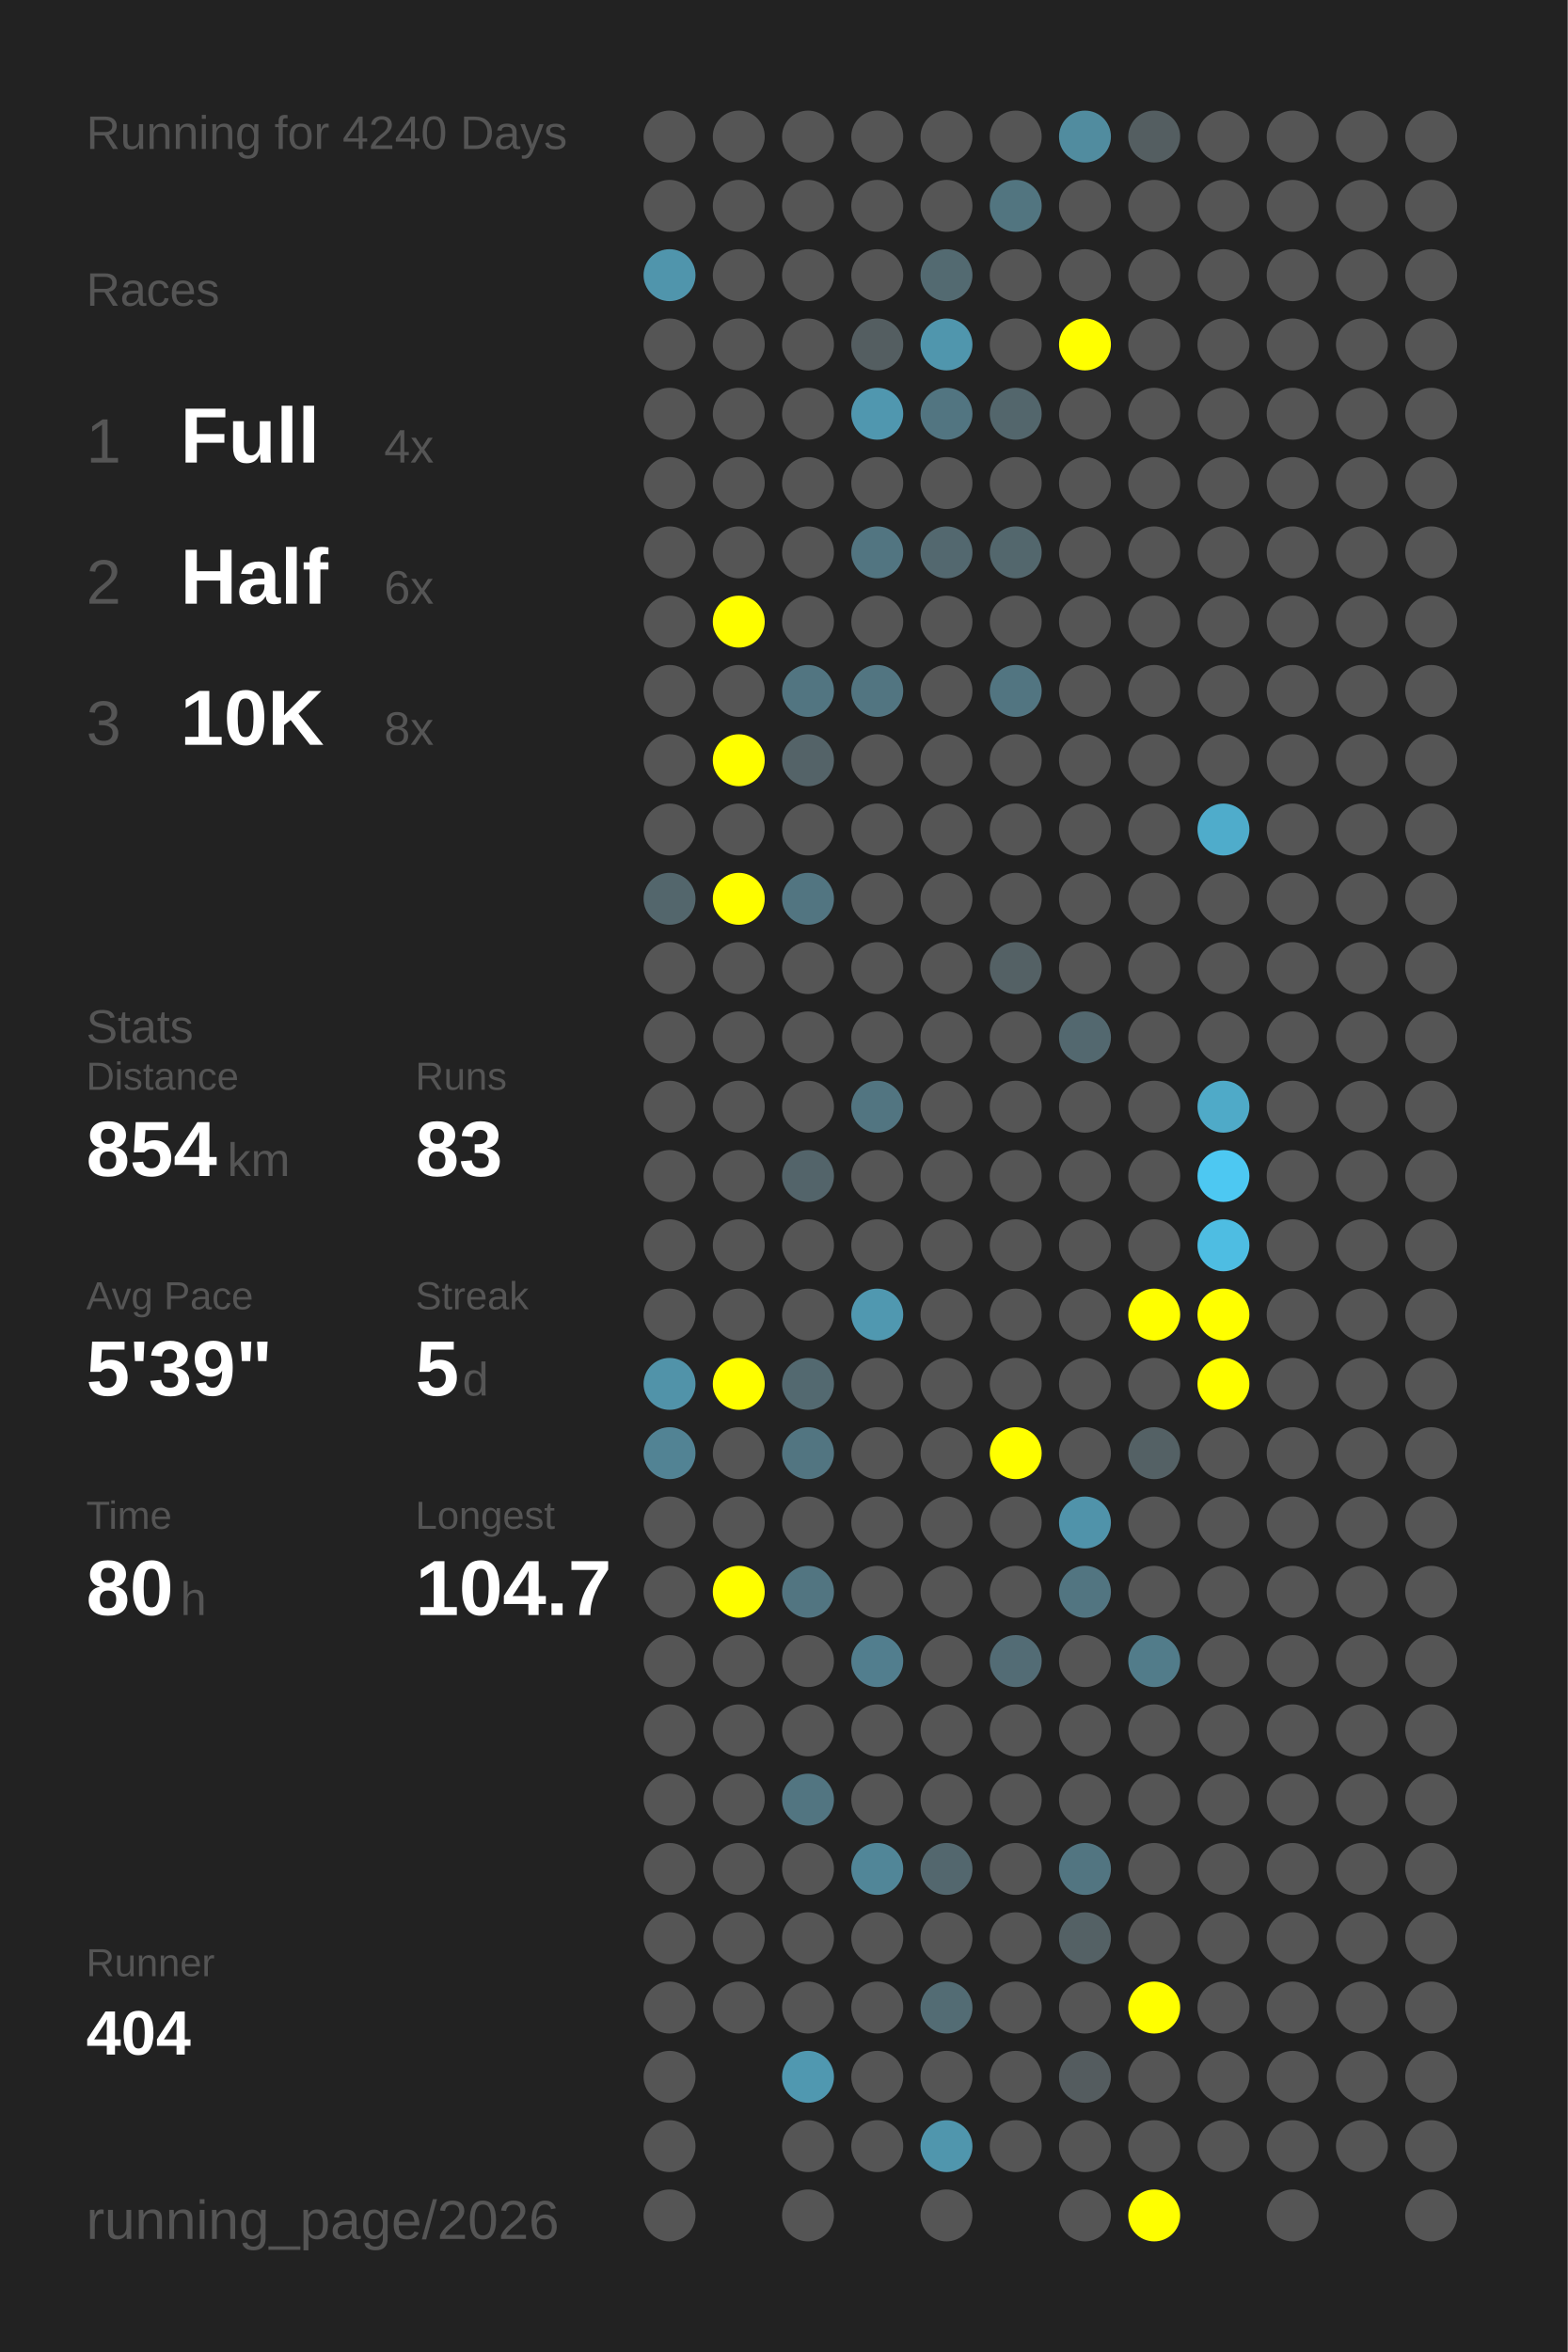
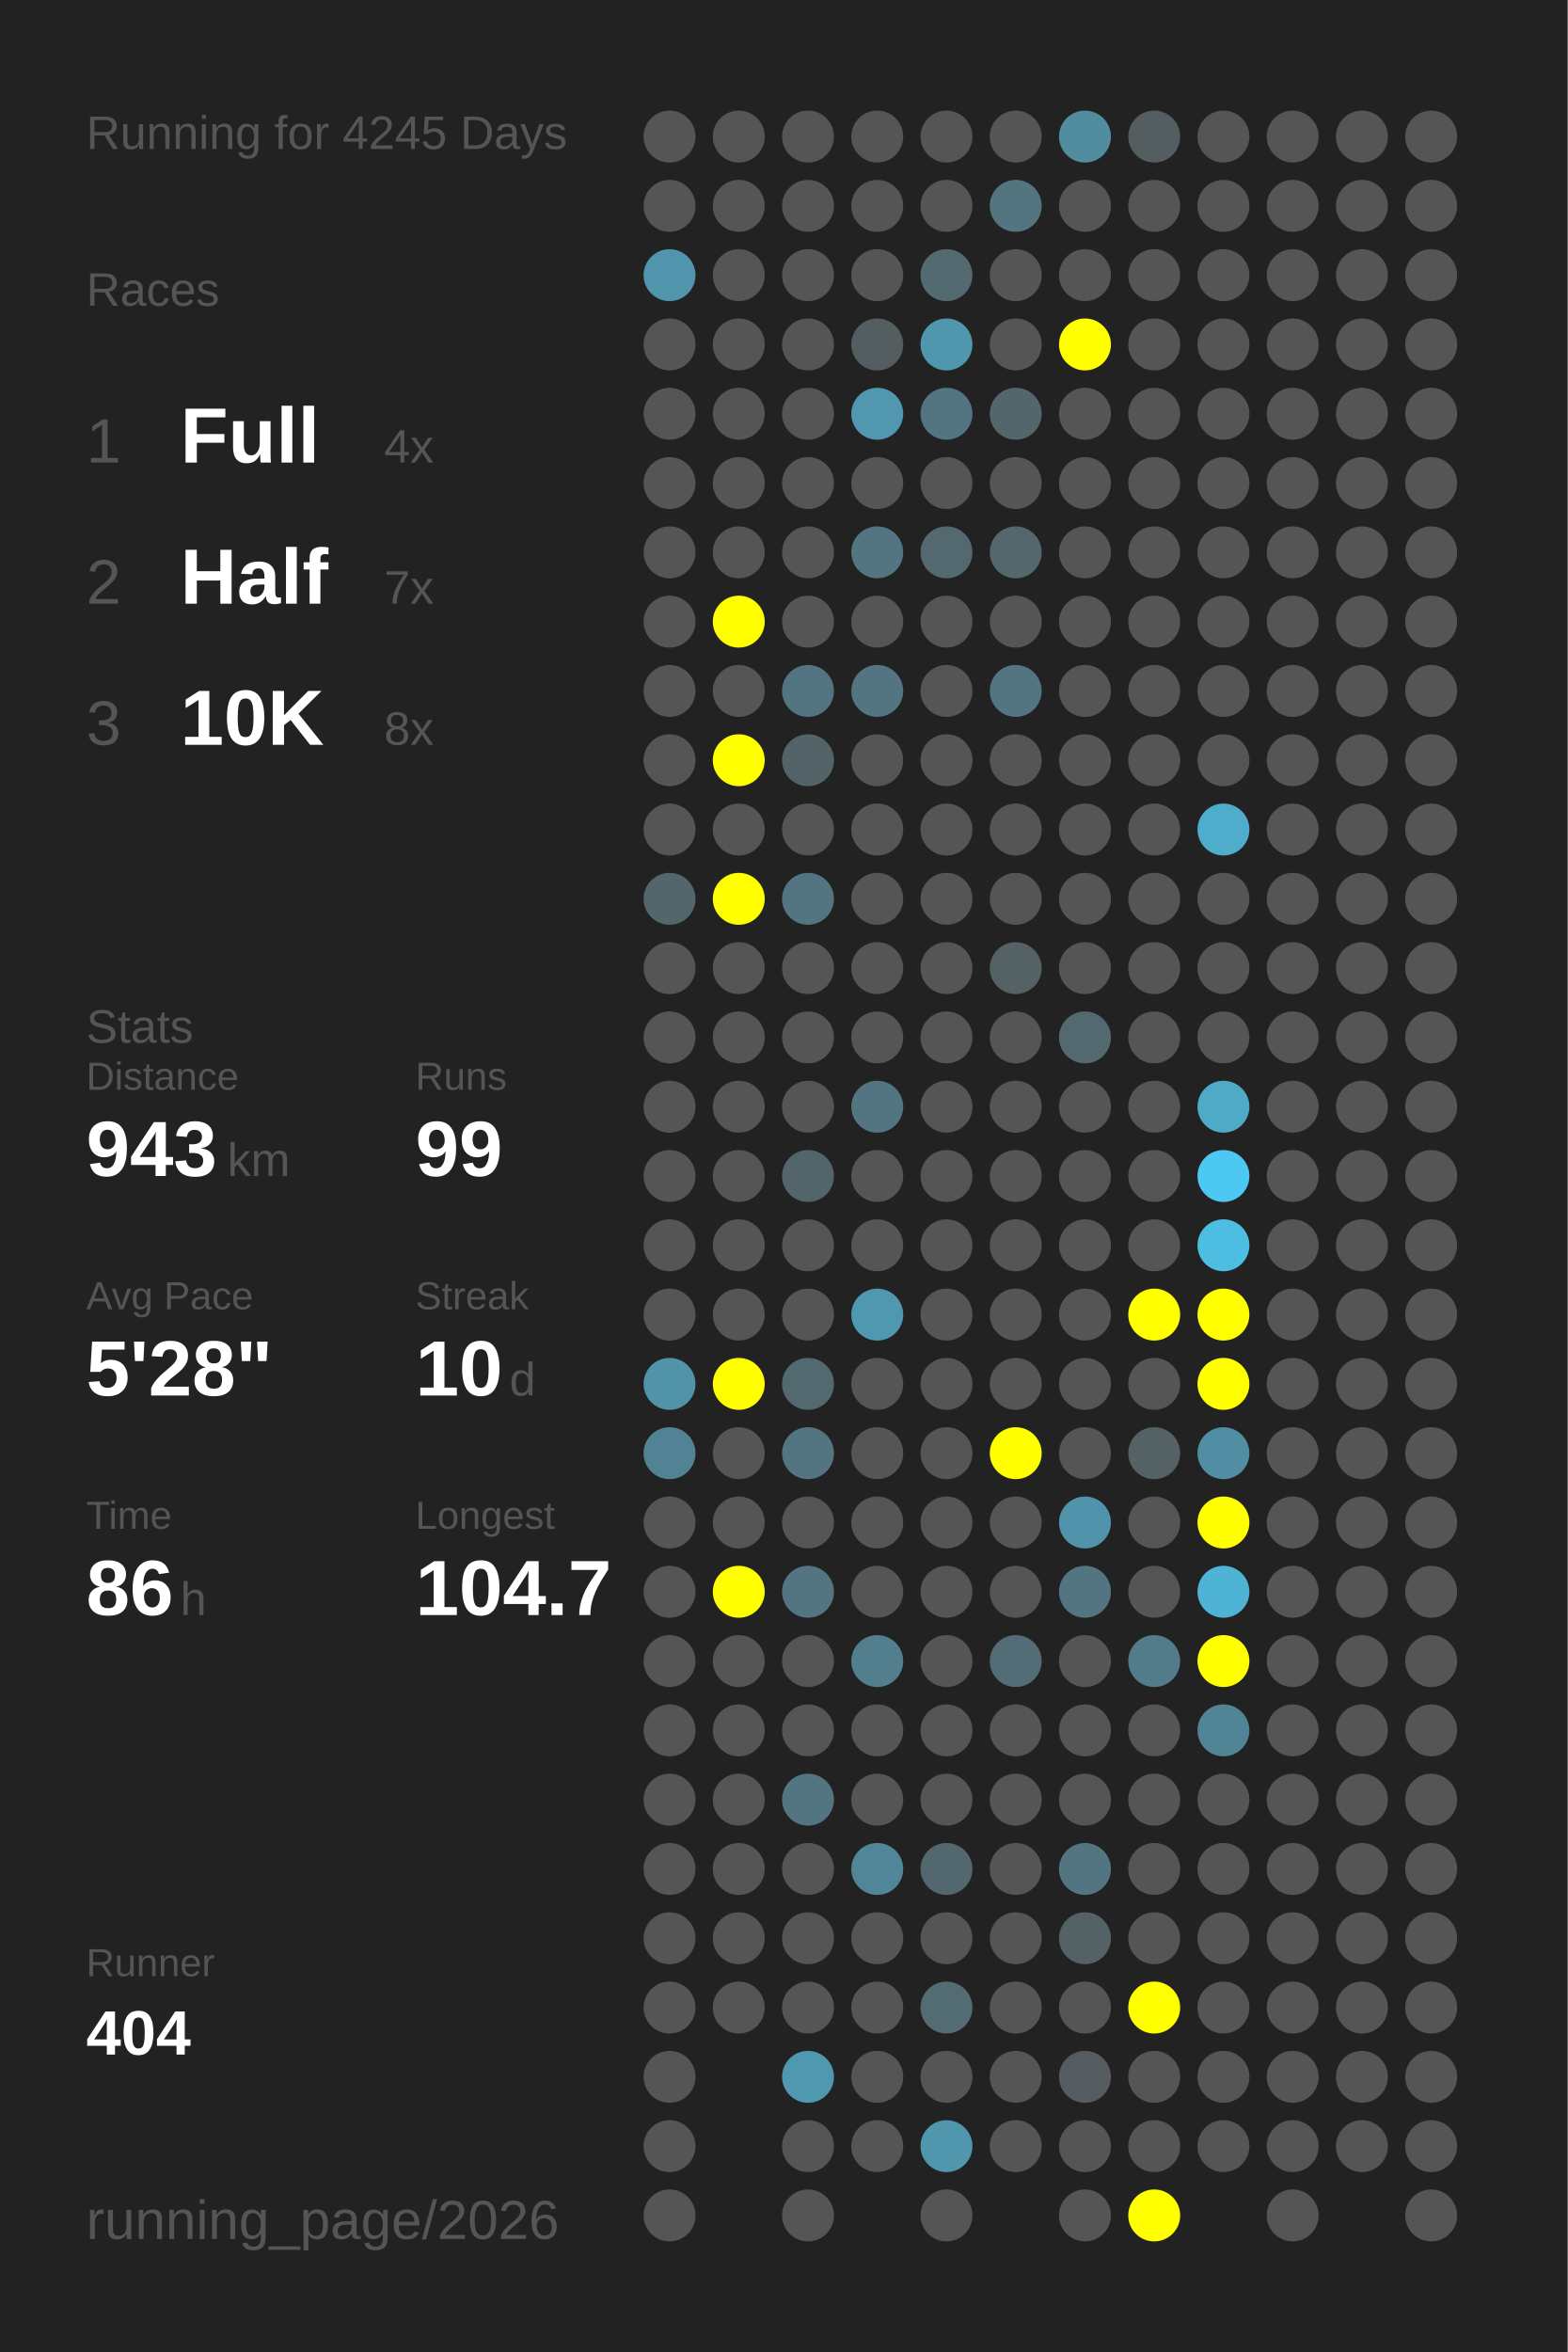
<svg xmlns="http://www.w3.org/2000/svg" baseProfile="full" height="300mm" version="1.1" viewBox="0,0,200,300" width="200mm">
  <defs />
  <rect fill="#222222" height="300" width="200" x="0" y="0" />
-   <text fill="#555555" style="font-size:6px; font-family:Arial;" x="11" y="19">Running for 4240 Days</text>
+   <text fill="#555555" style="font-size:6px; font-family:Arial;" x="11" y="19">Running for 4245 Days</text>
  <text fill="#555555" style="font-size:6px; font-family:Arial;" x="11" y="39">Races</text>
  <text fill="#555555" style="font-size:8px; font-family:Arial;" x="11" y="59">1</text>
  <text fill="#FFFFFF" style="font-size:10px; font-family:Arial; font-weight:bold;" x="23" y="59">Full</text>
  <text fill="#555555" style="font-size:6px; font-family:Arial;" x="49" y="59">4x</text>
  <text fill="#555555" style="font-size:8px; font-family:Arial;" x="11" y="77">2</text>
  <text fill="#FFFFFF" style="font-size:10px; font-family:Arial; font-weight:bold;" x="23" y="77">Half</text>
-   <text fill="#555555" style="font-size:6px; font-family:Arial;" x="49" y="77">6x</text>
+   <text fill="#555555" style="font-size:6px; font-family:Arial;" x="49" y="77">7x</text>
  <text fill="#555555" style="font-size:8px; font-family:Arial;" x="11" y="95">3</text>
  <text fill="#FFFFFF" style="font-size:10px; font-family:Arial; font-weight:bold;" x="23" y="95">10K</text>
  <text fill="#555555" style="font-size:6px; font-family:Arial;" x="49" y="95">8x</text>
  <text fill="#555555" style="font-size:6px; font-family:Arial;" x="11" y="133">Stats</text>
  <text fill="#555555" style="font-size:5px; font-family:Arial;" x="11" y="139">Distance</text>
-   <text fill="#FFFFFF" style="font-size:10px; font-family:Arial; font-weight:bold;" x="11" y="150">854</text>
+   <text fill="#FFFFFF" style="font-size:10px; font-family:Arial; font-weight:bold;" x="11" y="150">943</text>
  <text fill="#555555" style="font-size:6px; font-family:Arial;" x="29" y="150">km</text>
  <text fill="#555555" style="font-size:5px; font-family:Arial;" x="53" y="139">Runs</text>
-   <text fill="#FFFFFF" style="font-size:10px; font-family:Arial; font-weight:bold;" x="53" y="150">83</text>
+   <text fill="#FFFFFF" style="font-size:10px; font-family:Arial; font-weight:bold;" x="53" y="150">99</text>
  <text fill="#555555" style="font-size:5px; font-family:Arial;" x="11" y="167">Avg Pace</text>
-   <text fill="#FFFFFF" style="font-size:10px; font-family:Arial; font-weight:bold;" x="11" y="178">5'39"</text>
+   <text fill="#FFFFFF" style="font-size:10px; font-family:Arial; font-weight:bold;" x="11" y="178">5'28"</text>
  <text fill="#555555" style="font-size:5px; font-family:Arial;" x="53" y="167">Streak</text>
-   <text fill="#FFFFFF" style="font-size:10px; font-family:Arial; font-weight:bold;" x="53" y="178">5</text>
-   <text fill="#555555" style="font-size:6px; font-family:Arial;" x="59" y="178">d</text>
+   <text fill="#FFFFFF" style="font-size:10px; font-family:Arial; font-weight:bold;" x="53" y="178">10</text>
+   <text fill="#555555" style="font-size:6px; font-family:Arial;" x="65" y="178">d</text>
  <text fill="#555555" style="font-size:5px; font-family:Arial;" x="11" y="195">Time</text>
-   <text fill="#FFFFFF" style="font-size:10px; font-family:Arial; font-weight:bold;" x="11" y="206">80</text>
+   <text fill="#FFFFFF" style="font-size:10px; font-family:Arial; font-weight:bold;" x="11" y="206">86</text>
  <text fill="#555555" style="font-size:6px; font-family:Arial;" x="23" y="206">h</text>
  <text fill="#555555" style="font-size:5px; font-family:Arial;" x="53" y="195">Longest</text>
  <text fill="#FFFFFF" style="font-size:10px; font-family:Arial; font-weight:bold;" x="53" y="206">104.7</text>
  <text fill="#555555" style="font-size:5px; font-family:Arial;" x="11" y="252.065">Runner</text>
  <text fill="#FFFFFF" style="font-size:8px; font-family:Arial; font-weight:bold;" x="11" y="262.065">404</text>
  <text fill="#555555" style="font-size:7px; font-family:Arial;" x="11" y="285.581">running_page/2026</text>
  <circle cx="85.417" cy="17.419" fill="#555555" r="3.312" />
  <circle cx="85.417" cy="26.258" fill="#555555" r="3.312" />
  <circle cx="85.417" cy="35.097" fill="#5095ac" r="3.312" />
  <circle cx="85.417" cy="43.935" fill="#555555" r="3.312" />
  <circle cx="85.417" cy="52.774" fill="#555555" r="3.312" />
  <circle cx="85.417" cy="61.613" fill="#555555" r="3.312" />
  <circle cx="85.417" cy="70.452" fill="#555555" r="3.312" />
  <circle cx="85.417" cy="79.29" fill="#555555" r="3.312" />
  <circle cx="85.417" cy="88.129" fill="#555555" r="3.312" />
  <circle cx="85.417" cy="96.968" fill="#555555" r="3.312" />
  <circle cx="85.417" cy="105.806" fill="#555555" r="3.312" />
  <circle cx="85.417" cy="114.645" fill="#53666c" r="3.312" />
  <circle cx="85.417" cy="123.484" fill="#555555" r="3.312" />
  <circle cx="85.417" cy="132.323" fill="#555555" r="3.312" />
  <circle cx="85.417" cy="141.161" fill="#555555" r="3.312" />
  <circle cx="85.417" cy="150" fill="#555555" r="3.312" />
  <circle cx="85.417" cy="158.839" fill="#555555" r="3.312" />
  <circle cx="85.417" cy="167.677" fill="#555555" r="3.312" />
  <circle cx="85.417" cy="176.516" fill="#5193a9" r="3.312" />
  <circle cx="85.417" cy="185.355" fill="#528394" r="3.312" />
  <circle cx="85.417" cy="194.194" fill="#555555" r="3.312" />
  <circle cx="85.417" cy="203.032" fill="#555555" r="3.312" />
  <circle cx="85.417" cy="211.871" fill="#555555" r="3.312" />
  <circle cx="85.417" cy="220.71" fill="#555555" r="3.312" />
  <circle cx="85.417" cy="229.548" fill="#555555" r="3.312" />
  <circle cx="85.417" cy="238.387" fill="#555555" r="3.312" />
  <circle cx="85.417" cy="247.226" fill="#555555" r="3.312" />
  <circle cx="85.417" cy="256.065" fill="#555555" r="3.312" />
  <circle cx="85.417" cy="264.903" fill="#555555" r="3.312" />
  <circle cx="85.417" cy="273.742" fill="#555555" r="3.312" />
  <circle cx="85.417" cy="282.581" fill="#555555" r="3.312" />
  <circle cx="94.25" cy="17.419" fill="#555555" r="3.312" />
  <circle cx="94.25" cy="26.258" fill="#555555" r="3.312" />
  <circle cx="94.25" cy="35.097" fill="#555555" r="3.312" />
  <circle cx="94.25" cy="43.935" fill="#555555" r="3.312" />
  <circle cx="94.25" cy="52.774" fill="#555555" r="3.312" />
  <circle cx="94.25" cy="61.613" fill="#555555" r="3.312" />
  <circle cx="94.25" cy="70.452" fill="#555555" r="3.312" />
  <circle cx="94.25" cy="79.29" fill="#FFFF00" r="3.312" />
  <circle cx="94.25" cy="88.129" fill="#555555" r="3.312" />
  <circle cx="94.25" cy="96.968" fill="#FFFF00" r="3.312" />
  <circle cx="94.25" cy="105.806" fill="#555555" r="3.312" />
  <circle cx="94.25" cy="114.645" fill="#FFFF00" r="3.312" />
  <circle cx="94.25" cy="123.484" fill="#555555" r="3.312" />
  <circle cx="94.25" cy="132.323" fill="#555555" r="3.312" />
  <circle cx="94.25" cy="141.161" fill="#555555" r="3.312" />
  <circle cx="94.25" cy="150" fill="#555555" r="3.312" />
  <circle cx="94.25" cy="158.839" fill="#555555" r="3.312" />
  <circle cx="94.25" cy="167.677" fill="#555555" r="3.312" />
  <circle cx="94.25" cy="176.516" fill="#FFFF00" r="3.312" />
  <circle cx="94.25" cy="185.355" fill="#555555" r="3.312" />
  <circle cx="94.25" cy="194.194" fill="#555555" r="3.312" />
  <circle cx="94.25" cy="203.032" fill="#FFFF00" r="3.312" />
  <circle cx="94.25" cy="211.871" fill="#555555" r="3.312" />
  <circle cx="94.25" cy="220.71" fill="#555555" r="3.312" />
  <circle cx="94.25" cy="229.548" fill="#555555" r="3.312" />
  <circle cx="94.25" cy="238.387" fill="#555555" r="3.312" />
  <circle cx="94.25" cy="247.226" fill="#555555" r="3.312" />
  <circle cx="94.25" cy="256.065" fill="#555555" r="3.312" />
  <circle cx="103.083" cy="17.419" fill="#555555" r="3.312" />
  <circle cx="103.083" cy="26.258" fill="#555555" r="3.312" />
  <circle cx="103.083" cy="35.097" fill="#555555" r="3.312" />
  <circle cx="103.083" cy="43.935" fill="#555555" r="3.312" />
  <circle cx="103.083" cy="52.774" fill="#555555" r="3.312" />
  <circle cx="103.083" cy="61.613" fill="#555555" r="3.312" />
  <circle cx="103.083" cy="70.452" fill="#555555" r="3.312" />
  <circle cx="103.083" cy="79.29" fill="#555555" r="3.312" />
  <circle cx="103.083" cy="88.129" fill="#527581" r="3.312" />
  <circle cx="103.083" cy="96.968" fill="#546368" r="3.312" />
  <circle cx="103.083" cy="105.806" fill="#555555" r="3.312" />
  <circle cx="103.083" cy="114.645" fill="#527581" r="3.312" />
  <circle cx="103.083" cy="123.484" fill="#555555" r="3.312" />
  <circle cx="103.083" cy="132.323" fill="#555555" r="3.312" />
  <circle cx="103.083" cy="141.161" fill="#555555" r="3.312" />
  <circle cx="103.083" cy="150" fill="#53646a" r="3.312" />
  <circle cx="103.083" cy="158.839" fill="#555555" r="3.312" />
  <circle cx="103.083" cy="167.677" fill="#555555" r="3.312" />
  <circle cx="103.083" cy="176.516" fill="#536970" r="3.312" />
  <circle cx="103.083" cy="185.355" fill="#527581" r="3.312" />
  <circle cx="103.083" cy="194.194" fill="#555555" r="3.312" />
  <circle cx="103.083" cy="203.032" fill="#527581" r="3.312" />
  <circle cx="103.083" cy="211.871" fill="#555555" r="3.312" />
  <circle cx="103.083" cy="220.71" fill="#555555" r="3.312" />
  <circle cx="103.083" cy="229.548" fill="#527581" r="3.312" />
  <circle cx="103.083" cy="238.387" fill="#555555" r="3.312" />
  <circle cx="103.083" cy="247.226" fill="#555555" r="3.312" />
  <circle cx="103.083" cy="256.065" fill="#555555" r="3.312" />
  <circle cx="103.083" cy="264.903" fill="#5098b0" r="3.312" />
  <circle cx="103.083" cy="273.742" fill="#555555" r="3.312" />
  <circle cx="103.083" cy="282.581" fill="#555555" r="3.312" />
  <circle cx="111.917" cy="17.419" fill="#555555" r="3.312" />
  <circle cx="111.917" cy="26.258" fill="#555555" r="3.312" />
  <circle cx="111.917" cy="35.097" fill="#555555" r="3.312" />
  <circle cx="111.917" cy="43.935" fill="#545e61" r="3.312" />
  <circle cx="111.917" cy="52.774" fill="#5097af" r="3.312" />
  <circle cx="111.917" cy="61.613" fill="#555555" r="3.312" />
  <circle cx="111.917" cy="70.452" fill="#527581" r="3.312" />
  <circle cx="111.917" cy="79.29" fill="#555555" r="3.312" />
  <circle cx="111.917" cy="88.129" fill="#527581" r="3.312" />
  <circle cx="111.917" cy="96.968" fill="#555555" r="3.312" />
  <circle cx="111.917" cy="105.806" fill="#555555" r="3.312" />
  <circle cx="111.917" cy="114.645" fill="#555555" r="3.312" />
  <circle cx="111.917" cy="123.484" fill="#555555" r="3.312" />
  <circle cx="111.917" cy="132.323" fill="#555555" r="3.312" />
  <circle cx="111.917" cy="141.161" fill="#527581" r="3.312" />
  <circle cx="111.917" cy="150" fill="#555555" r="3.312" />
  <circle cx="111.917" cy="158.839" fill="#555555" r="3.312" />
  <circle cx="111.917" cy="167.677" fill="#5098b0" r="3.312" />
  <circle cx="111.917" cy="176.516" fill="#555555" r="3.312" />
  <circle cx="111.917" cy="185.355" fill="#555555" r="3.312" />
  <circle cx="111.917" cy="194.194" fill="#555555" r="3.312" />
  <circle cx="111.917" cy="203.032" fill="#555555" r="3.312" />
  <circle cx="111.917" cy="211.871" fill="#527e8e" r="3.312" />
  <circle cx="111.917" cy="220.71" fill="#555555" r="3.312" />
  <circle cx="111.917" cy="229.548" fill="#555555" r="3.312" />
  <circle cx="111.917" cy="238.387" fill="#518698" r="3.312" />
  <circle cx="111.917" cy="247.226" fill="#555555" r="3.312" />
  <circle cx="111.917" cy="256.065" fill="#555555" r="3.312" />
  <circle cx="111.917" cy="264.903" fill="#555555" r="3.312" />
  <circle cx="111.917" cy="273.742" fill="#555555" r="3.312" />
  <circle cx="120.75" cy="17.419" fill="#555555" r="3.312" />
  <circle cx="120.75" cy="26.258" fill="#555555" r="3.312" />
  <circle cx="120.75" cy="35.097" fill="#536a71" r="3.312" />
  <circle cx="120.75" cy="43.935" fill="#5096ad" r="3.312" />
  <circle cx="120.75" cy="52.774" fill="#527581" r="3.312" />
  <circle cx="120.75" cy="61.613" fill="#555555" r="3.312" />
  <circle cx="120.75" cy="70.452" fill="#53686f" r="3.312" />
  <circle cx="120.75" cy="79.29" fill="#555555" r="3.312" />
  <circle cx="120.75" cy="88.129" fill="#555555" r="3.312" />
  <circle cx="120.75" cy="96.968" fill="#555555" r="3.312" />
  <circle cx="120.75" cy="105.806" fill="#555555" r="3.312" />
  <circle cx="120.75" cy="114.645" fill="#555555" r="3.312" />
  <circle cx="120.75" cy="123.484" fill="#555555" r="3.312" />
  <circle cx="120.75" cy="132.323" fill="#555555" r="3.312" />
  <circle cx="120.75" cy="141.161" fill="#555555" r="3.312" />
  <circle cx="120.75" cy="150" fill="#555555" r="3.312" />
  <circle cx="120.75" cy="158.839" fill="#555555" r="3.312" />
  <circle cx="120.75" cy="167.677" fill="#555555" r="3.312" />
  <circle cx="120.75" cy="176.516" fill="#555555" r="3.312" />
  <circle cx="120.75" cy="185.355" fill="#555555" r="3.312" />
  <circle cx="120.75" cy="194.194" fill="#555555" r="3.312" />
  <circle cx="120.75" cy="203.032" fill="#555555" r="3.312" />
  <circle cx="120.75" cy="211.871" fill="#555555" r="3.312" />
  <circle cx="120.75" cy="220.71" fill="#555555" r="3.312" />
  <circle cx="120.75" cy="229.548" fill="#555555" r="3.312" />
  <circle cx="120.75" cy="238.387" fill="#53676e" r="3.312" />
  <circle cx="120.75" cy="247.226" fill="#555555" r="3.312" />
  <circle cx="120.75" cy="256.065" fill="#536c74" r="3.312" />
  <circle cx="120.75" cy="264.903" fill="#555555" r="3.312" />
  <circle cx="120.75" cy="273.742" fill="#5096ad" r="3.312" />
  <circle cx="120.75" cy="282.581" fill="#555555" r="3.312" />
  <circle cx="129.583" cy="17.419" fill="#555555" r="3.312" />
  <circle cx="129.583" cy="26.258" fill="#527580" r="3.312" />
  <circle cx="129.583" cy="35.097" fill="#555555" r="3.312" />
  <circle cx="129.583" cy="43.935" fill="#555555" r="3.312" />
  <circle cx="129.583" cy="52.774" fill="#53666c" r="3.312" />
  <circle cx="129.583" cy="61.613" fill="#555555" r="3.312" />
  <circle cx="129.583" cy="70.452" fill="#53676d" r="3.312" />
  <circle cx="129.583" cy="79.29" fill="#555555" r="3.312" />
  <circle cx="129.583" cy="88.129" fill="#527581" r="3.312" />
  <circle cx="129.583" cy="96.968" fill="#555555" r="3.312" />
  <circle cx="129.583" cy="105.806" fill="#555555" r="3.312" />
  <circle cx="129.583" cy="114.645" fill="#555555" r="3.312" />
  <circle cx="129.583" cy="123.484" fill="#546165" r="3.312" />
  <circle cx="129.583" cy="132.323" fill="#555555" r="3.312" />
  <circle cx="129.583" cy="141.161" fill="#555555" r="3.312" />
  <circle cx="129.583" cy="150" fill="#555555" r="3.312" />
  <circle cx="129.583" cy="158.839" fill="#555555" r="3.312" />
  <circle cx="129.583" cy="167.677" fill="#555555" r="3.312" />
  <circle cx="129.583" cy="176.516" fill="#555555" r="3.312" />
  <circle cx="129.583" cy="185.355" fill="#FFFF00" r="3.312" />
  <circle cx="129.583" cy="194.194" fill="#555555" r="3.312" />
  <circle cx="129.583" cy="203.032" fill="#555555" r="3.312" />
  <circle cx="129.583" cy="211.871" fill="#536c75" r="3.312" />
  <circle cx="129.583" cy="220.71" fill="#555555" r="3.312" />
  <circle cx="129.583" cy="229.548" fill="#555555" r="3.312" />
  <circle cx="129.583" cy="238.387" fill="#555555" r="3.312" />
  <circle cx="129.583" cy="247.226" fill="#555555" r="3.312" />
  <circle cx="129.583" cy="256.065" fill="#555555" r="3.312" />
  <circle cx="129.583" cy="264.903" fill="#555555" r="3.312" />
  <circle cx="129.583" cy="273.742" fill="#555555" r="3.312" />
  <circle cx="138.417" cy="17.419" fill="#518c9f" r="3.312" />
  <circle cx="138.417" cy="26.258" fill="#555555" r="3.312" />
  <circle cx="138.417" cy="35.097" fill="#555555" r="3.312" />
  <circle cx="138.417" cy="43.935" fill="#FFFF00" r="3.312" />
  <circle cx="138.417" cy="52.774" fill="#555555" r="3.312" />
  <circle cx="138.417" cy="61.613" fill="#555555" r="3.312" />
  <circle cx="138.417" cy="70.452" fill="#555555" r="3.312" />
  <circle cx="138.417" cy="79.29" fill="#555555" r="3.312" />
  <circle cx="138.417" cy="88.129" fill="#555555" r="3.312" />
  <circle cx="138.417" cy="96.968" fill="#555555" r="3.312" />
  <circle cx="138.417" cy="105.806" fill="#555555" r="3.312" />
  <circle cx="138.417" cy="114.645" fill="#555555" r="3.312" />
  <circle cx="138.417" cy="123.484" fill="#555555" r="3.312" />
  <circle cx="138.417" cy="132.323" fill="#53686f" r="3.312" />
  <circle cx="138.417" cy="141.161" fill="#555555" r="3.312" />
  <circle cx="138.417" cy="150" fill="#555555" r="3.312" />
  <circle cx="138.417" cy="158.839" fill="#555555" r="3.312" />
  <circle cx="138.417" cy="167.677" fill="#555555" r="3.312" />
  <circle cx="138.417" cy="176.516" fill="#555555" r="3.312" />
  <circle cx="138.417" cy="185.355" fill="#555555" r="3.312" />
  <circle cx="138.417" cy="194.194" fill="#5093aa" r="3.312" />
  <circle cx="138.417" cy="203.032" fill="#527581" r="3.312" />
  <circle cx="138.417" cy="211.871" fill="#555555" r="3.312" />
  <circle cx="138.417" cy="220.71" fill="#555555" r="3.312" />
  <circle cx="138.417" cy="229.548" fill="#555555" r="3.312" />
  <circle cx="138.417" cy="238.387" fill="#527581" r="3.312" />
  <circle cx="138.417" cy="247.226" fill="#546165" r="3.312" />
  <circle cx="138.417" cy="256.065" fill="#555555" r="3.312" />
  <circle cx="138.417" cy="264.903" fill="#545c5f" r="3.312" />
  <circle cx="138.417" cy="273.742" fill="#555555" r="3.312" />
  <circle cx="138.417" cy="282.581" fill="#555555" r="3.312" />
  <circle cx="147.25" cy="17.419" fill="#545e61" r="3.312" />
  <circle cx="147.25" cy="26.258" fill="#555555" r="3.312" />
  <circle cx="147.25" cy="35.097" fill="#555555" r="3.312" />
  <circle cx="147.25" cy="43.935" fill="#555555" r="3.312" />
  <circle cx="147.25" cy="52.774" fill="#555555" r="3.312" />
  <circle cx="147.25" cy="61.613" fill="#555555" r="3.312" />
  <circle cx="147.25" cy="70.452" fill="#555555" r="3.312" />
  <circle cx="147.25" cy="79.29" fill="#555555" r="3.312" />
  <circle cx="147.25" cy="88.129" fill="#555555" r="3.312" />
  <circle cx="147.25" cy="96.968" fill="#555555" r="3.312" />
  <circle cx="147.25" cy="105.806" fill="#555555" r="3.312" />
  <circle cx="147.25" cy="114.645" fill="#555555" r="3.312" />
  <circle cx="147.25" cy="123.484" fill="#555555" r="3.312" />
  <circle cx="147.25" cy="132.323" fill="#555555" r="3.312" />
  <circle cx="147.25" cy="141.161" fill="#555555" r="3.312" />
  <circle cx="147.25" cy="150" fill="#555555" r="3.312" />
  <circle cx="147.25" cy="158.839" fill="#555555" r="3.312" />
  <circle cx="147.25" cy="167.677" fill="#FFFF00" r="3.312" />
  <circle cx="147.25" cy="176.516" fill="#555555" r="3.312" />
  <circle cx="147.25" cy="185.355" fill="#546165" r="3.312" />
  <circle cx="147.25" cy="194.194" fill="#555555" r="3.312" />
  <circle cx="147.25" cy="203.032" fill="#555555" r="3.312" />
  <circle cx="147.25" cy="211.871" fill="#527c8a" r="3.312" />
  <circle cx="147.25" cy="220.71" fill="#555555" r="3.312" />
  <circle cx="147.25" cy="229.548" fill="#555555" r="3.312" />
  <circle cx="147.25" cy="238.387" fill="#555555" r="3.312" />
  <circle cx="147.25" cy="247.226" fill="#555555" r="3.312" />
  <circle cx="147.25" cy="256.065" fill="#FFFF00" r="3.312" />
  <circle cx="147.25" cy="264.903" fill="#555555" r="3.312" />
  <circle cx="147.25" cy="273.742" fill="#555555" r="3.312" />
  <circle cx="147.25" cy="282.581" fill="#FFFF00" r="3.312" />
  <circle cx="156.083" cy="17.419" fill="#555555" r="3.312" />
  <circle cx="156.083" cy="26.258" fill="#555555" r="3.312" />
  <circle cx="156.083" cy="35.097" fill="#555555" r="3.312" />
  <circle cx="156.083" cy="43.935" fill="#555555" r="3.312" />
  <circle cx="156.083" cy="52.774" fill="#555555" r="3.312" />
  <circle cx="156.083" cy="61.613" fill="#555555" r="3.312" />
  <circle cx="156.083" cy="70.452" fill="#555555" r="3.312" />
  <circle cx="156.083" cy="79.29" fill="#555555" r="3.312" />
  <circle cx="156.083" cy="88.129" fill="#555555" r="3.312" />
  <circle cx="156.083" cy="96.968" fill="#555555" r="3.312" />
  <circle cx="156.083" cy="105.806" fill="#4faccb" r="3.312" />
  <circle cx="156.083" cy="114.645" fill="#555555" r="3.312" />
  <circle cx="156.083" cy="123.484" fill="#555555" r="3.312" />
  <circle cx="156.083" cy="132.323" fill="#555555" r="3.312" />
  <circle cx="156.083" cy="141.161" fill="#4faac8" r="3.312" />
  <circle cx="156.083" cy="150" fill="#4dc8f2" r="3.312" />
  <circle cx="156.083" cy="158.839" fill="#4ebde2" r="3.312" />
  <circle cx="156.083" cy="167.677" fill="#FFFF00" r="3.312" />
  <circle cx="156.083" cy="176.516" fill="#FFFF00" r="3.312" />
-   <circle cx="156.083" cy="185.355" fill="#555555" r="3.312" />
-   <circle cx="156.083" cy="194.194" fill="#555555" r="3.312" />
-   <circle cx="156.083" cy="203.032" fill="#555555" r="3.312" />
-   <circle cx="156.083" cy="211.871" fill="#555555" r="3.312" />
-   <circle cx="156.083" cy="220.71" fill="#555555" r="3.312" />
+   <circle cx="156.083" cy="185.355" fill="#518ea3" r="3.312" />
+   <circle cx="156.083" cy="194.194" fill="#FFFF00" r="3.312" />
+   <circle cx="156.083" cy="203.032" fill="#4eb3d5" r="3.312" />
+   <circle cx="156.083" cy="211.871" fill="#FFFF00" r="3.312" />
+   <circle cx="156.083" cy="220.71" fill="#518495" r="3.312" />
  <circle cx="156.083" cy="229.548" fill="#555555" r="3.312" />
  <circle cx="156.083" cy="238.387" fill="#555555" r="3.312" />
  <circle cx="156.083" cy="247.226" fill="#555555" r="3.312" />
  <circle cx="156.083" cy="256.065" fill="#555555" r="3.312" />
  <circle cx="156.083" cy="264.903" fill="#555555" r="3.312" />
  <circle cx="156.083" cy="273.742" fill="#555555" r="3.312" />
  <circle cx="164.917" cy="17.419" fill="#555555" r="3.312" />
  <circle cx="164.917" cy="26.258" fill="#555555" r="3.312" />
  <circle cx="164.917" cy="35.097" fill="#555555" r="3.312" />
  <circle cx="164.917" cy="43.935" fill="#555555" r="3.312" />
  <circle cx="164.917" cy="52.774" fill="#555555" r="3.312" />
  <circle cx="164.917" cy="61.613" fill="#555555" r="3.312" />
  <circle cx="164.917" cy="70.452" fill="#555555" r="3.312" />
  <circle cx="164.917" cy="79.29" fill="#555555" r="3.312" />
  <circle cx="164.917" cy="88.129" fill="#555555" r="3.312" />
  <circle cx="164.917" cy="96.968" fill="#555555" r="3.312" />
  <circle cx="164.917" cy="105.806" fill="#555555" r="3.312" />
  <circle cx="164.917" cy="114.645" fill="#555555" r="3.312" />
  <circle cx="164.917" cy="123.484" fill="#555555" r="3.312" />
  <circle cx="164.917" cy="132.323" fill="#555555" r="3.312" />
  <circle cx="164.917" cy="141.161" fill="#555555" r="3.312" />
  <circle cx="164.917" cy="150" fill="#555555" r="3.312" />
  <circle cx="164.917" cy="158.839" fill="#555555" r="3.312" />
  <circle cx="164.917" cy="167.677" fill="#555555" r="3.312" />
  <circle cx="164.917" cy="176.516" fill="#555555" r="3.312" />
  <circle cx="164.917" cy="185.355" fill="#555555" r="3.312" />
  <circle cx="164.917" cy="194.194" fill="#555555" r="3.312" />
  <circle cx="164.917" cy="203.032" fill="#555555" r="3.312" />
  <circle cx="164.917" cy="211.871" fill="#555555" r="3.312" />
  <circle cx="164.917" cy="220.71" fill="#555555" r="3.312" />
  <circle cx="164.917" cy="229.548" fill="#555555" r="3.312" />
  <circle cx="164.917" cy="238.387" fill="#555555" r="3.312" />
  <circle cx="164.917" cy="247.226" fill="#555555" r="3.312" />
  <circle cx="164.917" cy="256.065" fill="#555555" r="3.312" />
  <circle cx="164.917" cy="264.903" fill="#555555" r="3.312" />
  <circle cx="164.917" cy="273.742" fill="#555555" r="3.312" />
  <circle cx="164.917" cy="282.581" fill="#555555" r="3.312" />
  <circle cx="173.75" cy="17.419" fill="#555555" r="3.312" />
  <circle cx="173.75" cy="26.258" fill="#555555" r="3.312" />
  <circle cx="173.75" cy="35.097" fill="#555555" r="3.312" />
  <circle cx="173.75" cy="43.935" fill="#555555" r="3.312" />
  <circle cx="173.75" cy="52.774" fill="#555555" r="3.312" />
  <circle cx="173.75" cy="61.613" fill="#555555" r="3.312" />
  <circle cx="173.75" cy="70.452" fill="#555555" r="3.312" />
  <circle cx="173.75" cy="79.29" fill="#555555" r="3.312" />
  <circle cx="173.75" cy="88.129" fill="#555555" r="3.312" />
  <circle cx="173.75" cy="96.968" fill="#555555" r="3.312" />
  <circle cx="173.75" cy="105.806" fill="#555555" r="3.312" />
  <circle cx="173.75" cy="114.645" fill="#555555" r="3.312" />
  <circle cx="173.75" cy="123.484" fill="#555555" r="3.312" />
  <circle cx="173.75" cy="132.323" fill="#555555" r="3.312" />
  <circle cx="173.75" cy="141.161" fill="#555555" r="3.312" />
  <circle cx="173.75" cy="150" fill="#555555" r="3.312" />
  <circle cx="173.75" cy="158.839" fill="#555555" r="3.312" />
  <circle cx="173.75" cy="167.677" fill="#555555" r="3.312" />
  <circle cx="173.75" cy="176.516" fill="#555555" r="3.312" />
  <circle cx="173.75" cy="185.355" fill="#555555" r="3.312" />
  <circle cx="173.75" cy="194.194" fill="#555555" r="3.312" />
  <circle cx="173.75" cy="203.032" fill="#555555" r="3.312" />
  <circle cx="173.75" cy="211.871" fill="#555555" r="3.312" />
  <circle cx="173.75" cy="220.71" fill="#555555" r="3.312" />
  <circle cx="173.75" cy="229.548" fill="#555555" r="3.312" />
  <circle cx="173.75" cy="238.387" fill="#555555" r="3.312" />
  <circle cx="173.75" cy="247.226" fill="#555555" r="3.312" />
  <circle cx="173.75" cy="256.065" fill="#555555" r="3.312" />
  <circle cx="173.75" cy="264.903" fill="#555555" r="3.312" />
  <circle cx="173.75" cy="273.742" fill="#555555" r="3.312" />
  <circle cx="182.583" cy="17.419" fill="#555555" r="3.312" />
  <circle cx="182.583" cy="26.258" fill="#555555" r="3.312" />
  <circle cx="182.583" cy="35.097" fill="#555555" r="3.312" />
  <circle cx="182.583" cy="43.935" fill="#555555" r="3.312" />
  <circle cx="182.583" cy="52.774" fill="#555555" r="3.312" />
  <circle cx="182.583" cy="61.613" fill="#555555" r="3.312" />
  <circle cx="182.583" cy="70.452" fill="#555555" r="3.312" />
  <circle cx="182.583" cy="79.29" fill="#555555" r="3.312" />
  <circle cx="182.583" cy="88.129" fill="#555555" r="3.312" />
  <circle cx="182.583" cy="96.968" fill="#555555" r="3.312" />
  <circle cx="182.583" cy="105.806" fill="#555555" r="3.312" />
  <circle cx="182.583" cy="114.645" fill="#555555" r="3.312" />
  <circle cx="182.583" cy="123.484" fill="#555555" r="3.312" />
  <circle cx="182.583" cy="132.323" fill="#555555" r="3.312" />
  <circle cx="182.583" cy="141.161" fill="#555555" r="3.312" />
  <circle cx="182.583" cy="150" fill="#555555" r="3.312" />
  <circle cx="182.583" cy="158.839" fill="#555555" r="3.312" />
  <circle cx="182.583" cy="167.677" fill="#555555" r="3.312" />
  <circle cx="182.583" cy="176.516" fill="#555555" r="3.312" />
  <circle cx="182.583" cy="185.355" fill="#555555" r="3.312" />
  <circle cx="182.583" cy="194.194" fill="#555555" r="3.312" />
  <circle cx="182.583" cy="203.032" fill="#555555" r="3.312" />
  <circle cx="182.583" cy="211.871" fill="#555555" r="3.312" />
  <circle cx="182.583" cy="220.71" fill="#555555" r="3.312" />
  <circle cx="182.583" cy="229.548" fill="#555555" r="3.312" />
  <circle cx="182.583" cy="238.387" fill="#555555" r="3.312" />
  <circle cx="182.583" cy="247.226" fill="#555555" r="3.312" />
  <circle cx="182.583" cy="256.065" fill="#555555" r="3.312" />
  <circle cx="182.583" cy="264.903" fill="#555555" r="3.312" />
  <circle cx="182.583" cy="273.742" fill="#555555" r="3.312" />
  <circle cx="182.583" cy="282.581" fill="#555555" r="3.312" />
</svg>
